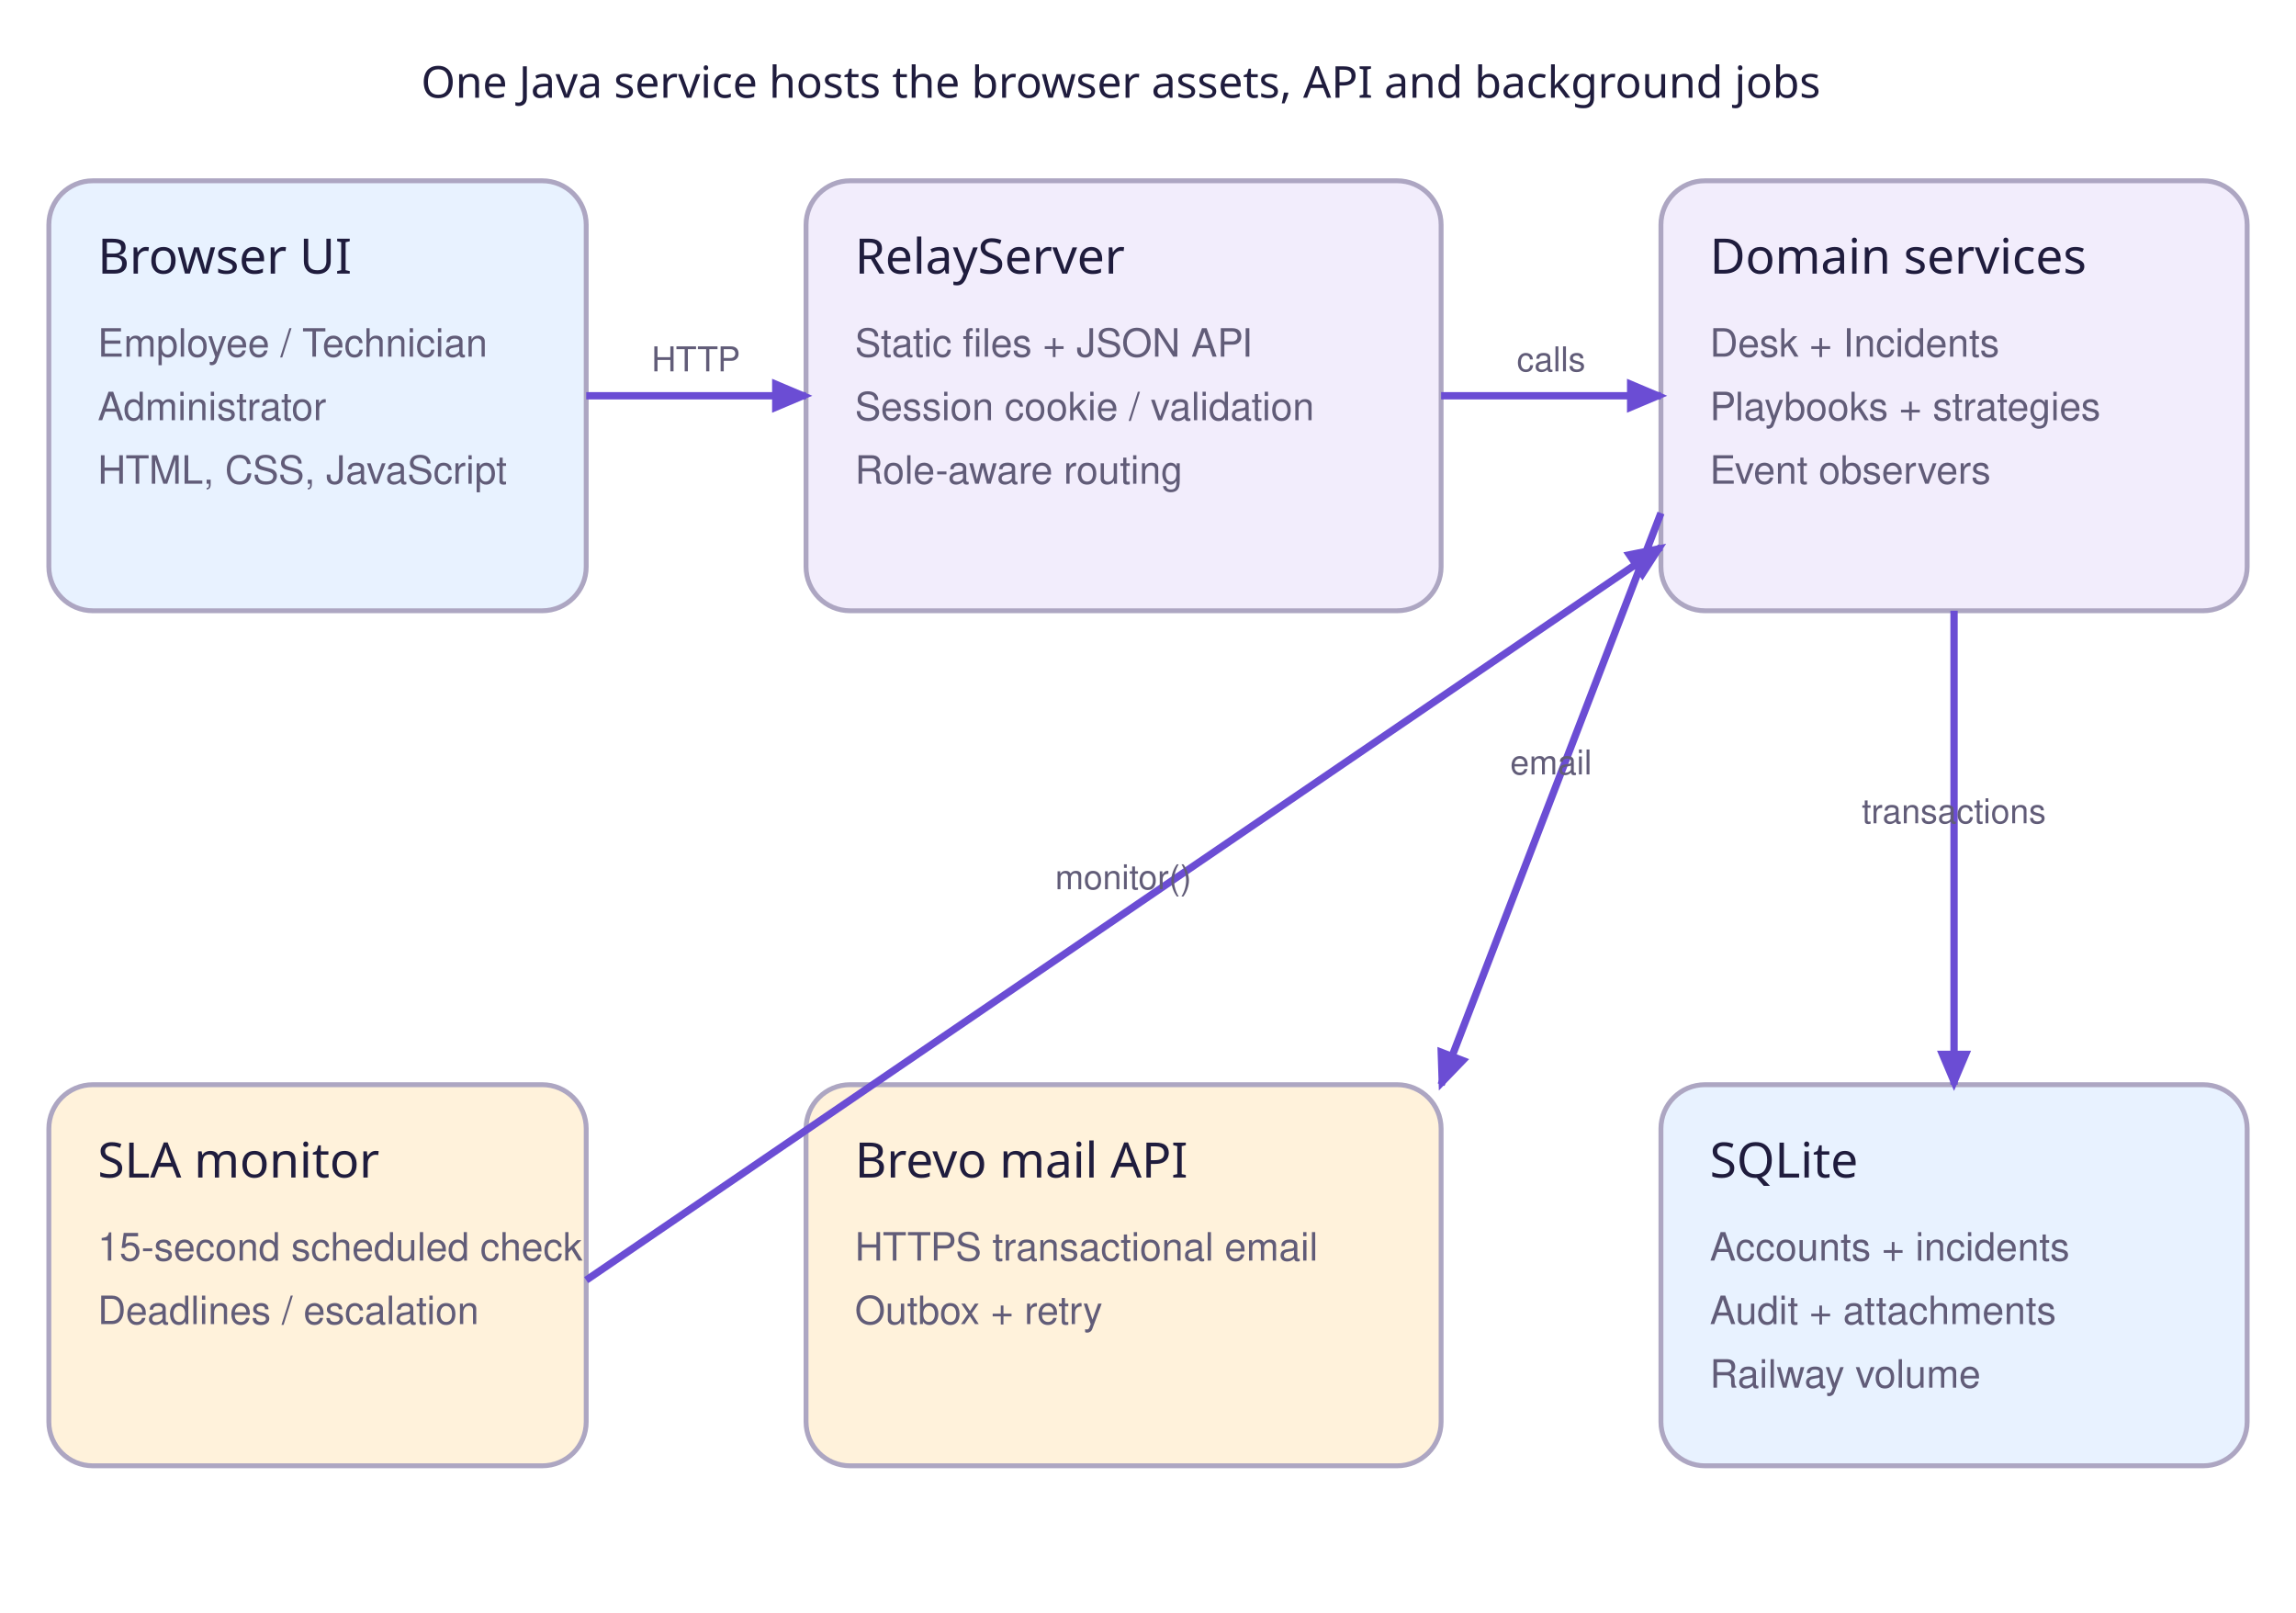
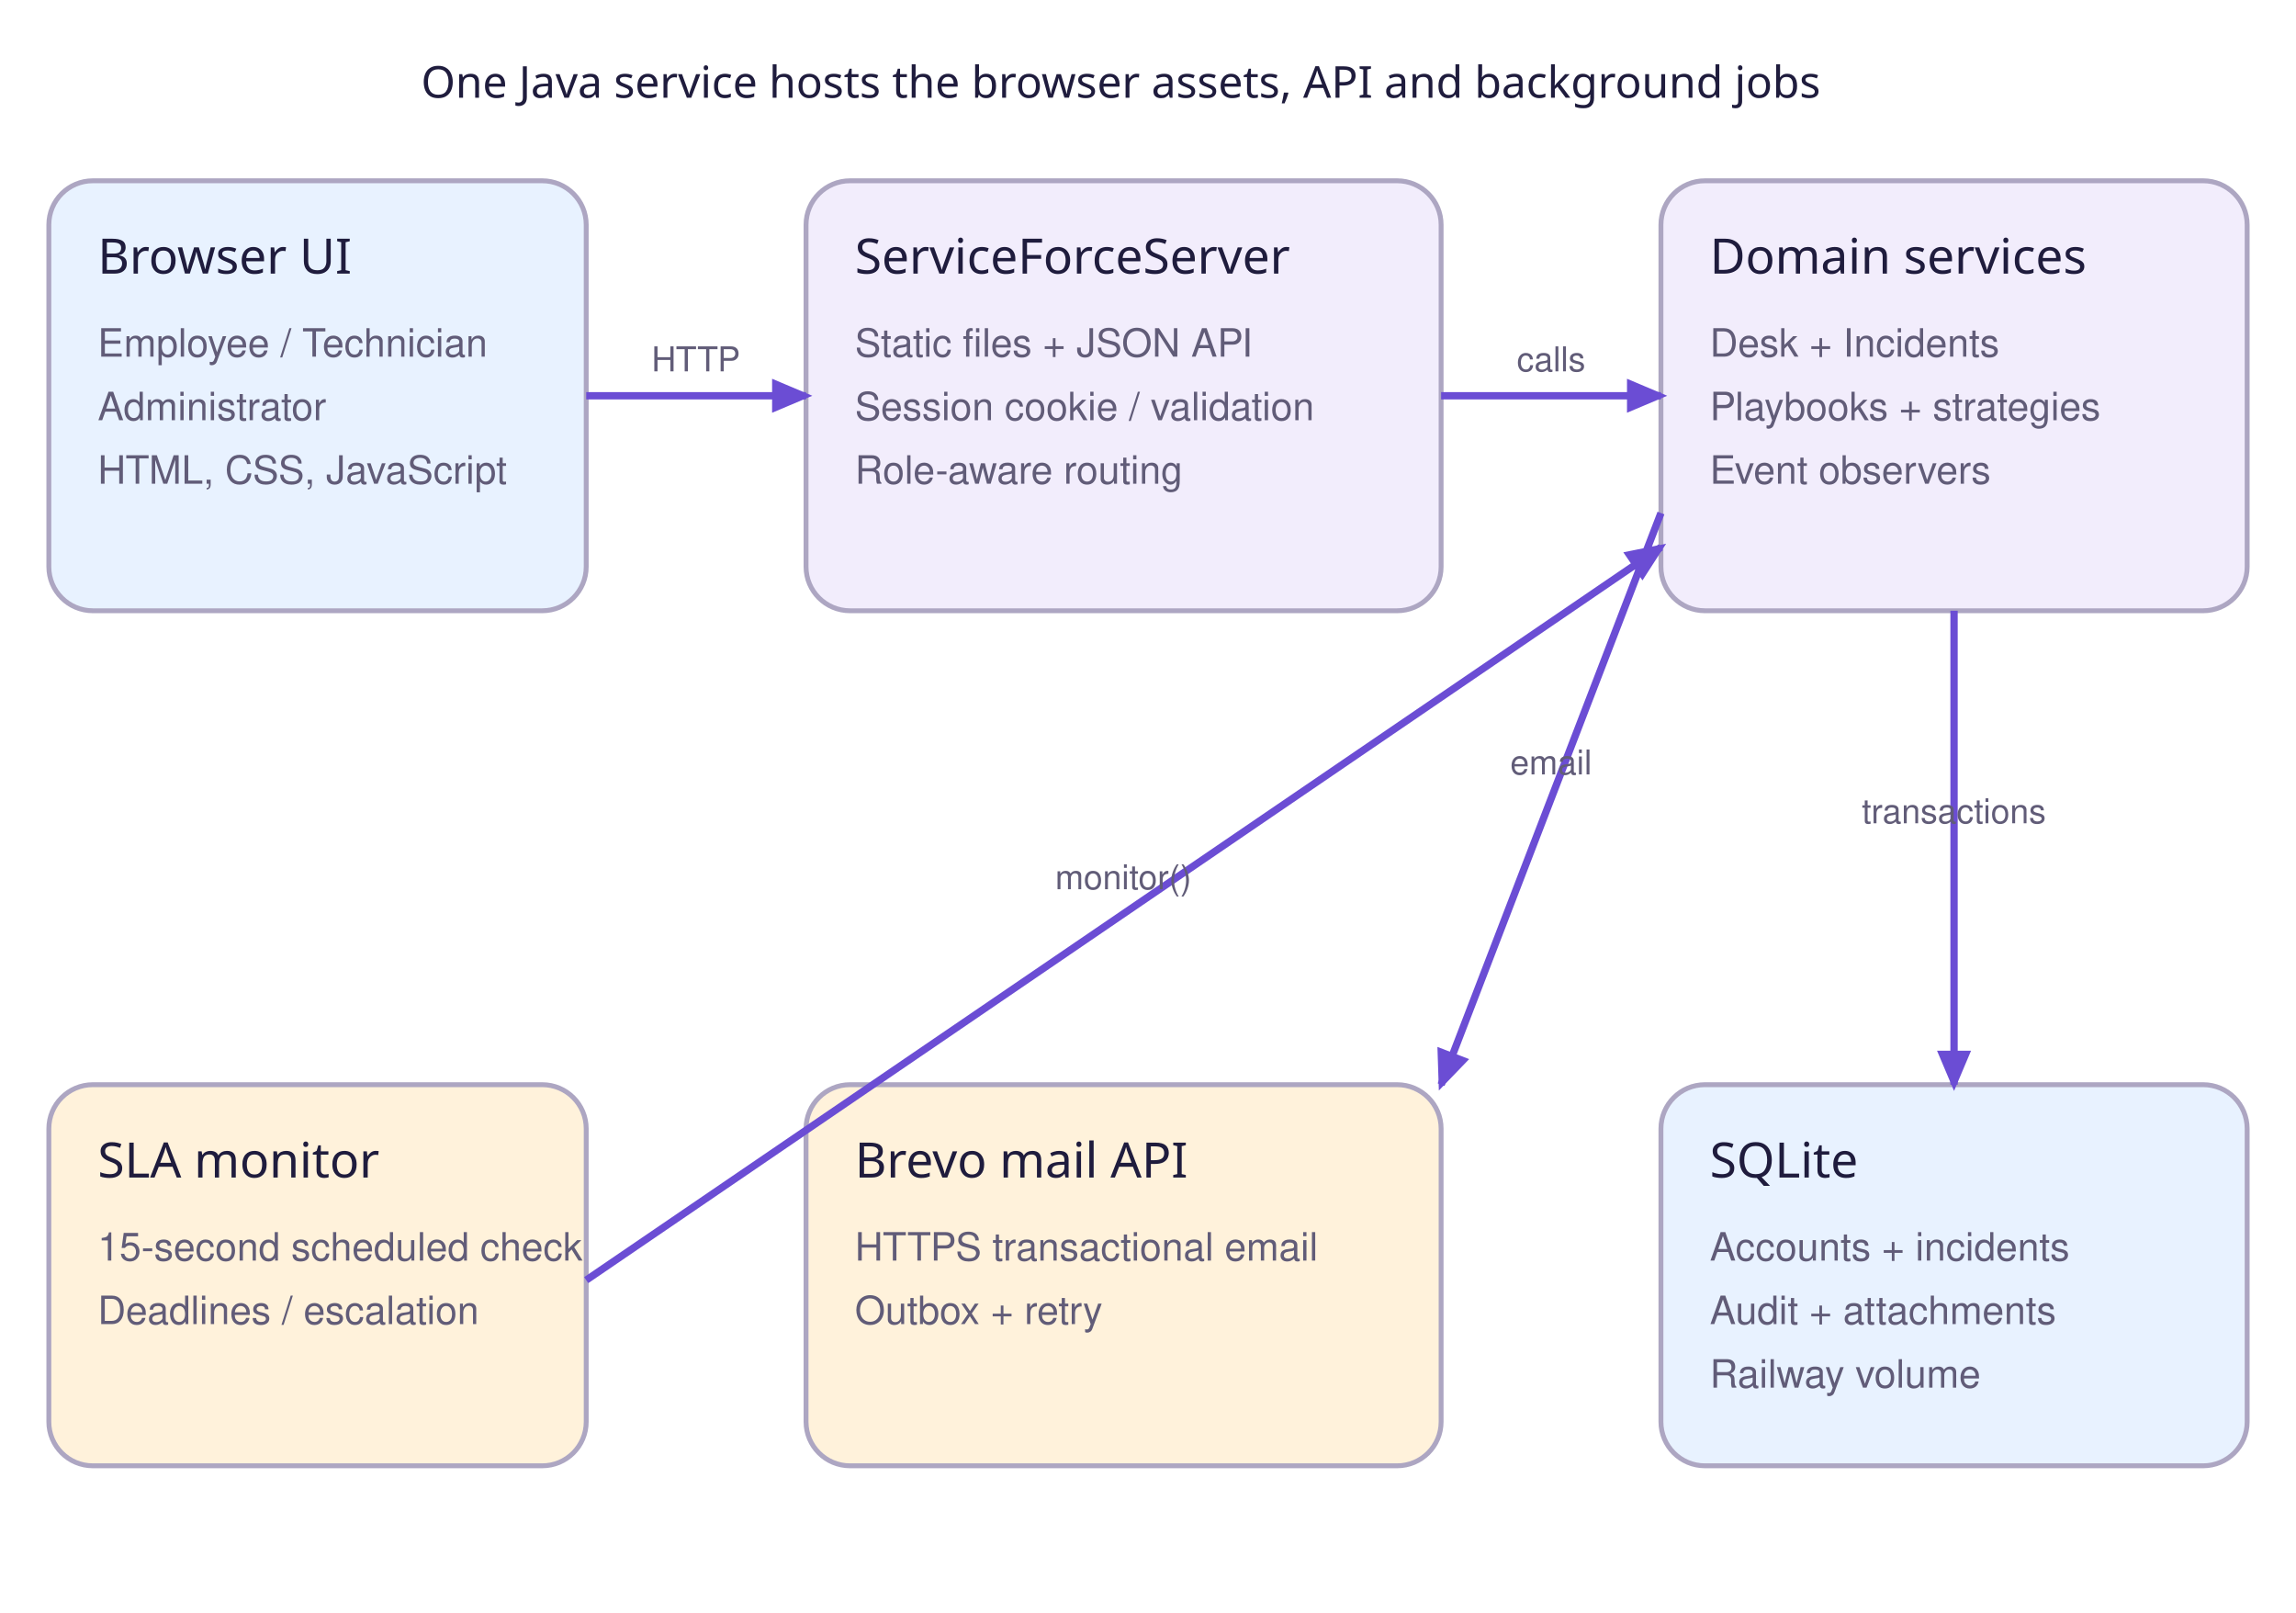
<svg xmlns="http://www.w3.org/2000/svg" width="470" height="330" preserveAspectRatio="xMinYMin meet" viewBox="0 0 470 330" version="1.0" fill-rule="evenodd">
  <clipPath id="clip">
    <rect x="0" y="0" width="470" height="330" />
  </clipPath>
  <g id="group" transform="scale(1,-1) translate(0,-330)" style="clip-path: url(#clip)">
    <g transform="">
      <rect x="10" y="205" width="110" height="88" rx="9" ry="9" style="stroke: rgb(68%,65%,76%); stroke-linecap: butt; stroke-width: 1; fill: rgb(91%,95%,100%); fill-rule: evenodd;" />
      <text x="20" y="274" style="font-family: Helvetica-Bold; font-size: 10px;fill: rgb(12%,11%,24%); stroke:none;" transform="translate(0,548) scale(1,-1)">Browser UI</text>
      <text x="20" y="257" style="font-family: Helvetica; font-size: 8px;fill: rgb(38%,36%,47%); stroke:none;" transform="translate(0,514) scale(1,-1)">Employee / Technician</text>
      <text x="20" y="244" style="font-family: Helvetica; font-size: 8px;fill: rgb(38%,36%,47%); stroke:none;" transform="translate(0,488) scale(1,-1)">Administrator</text>
      <text x="20" y="231" style="font-family: Helvetica; font-size: 8px;fill: rgb(38%,36%,47%); stroke:none;" transform="translate(0,462) scale(1,-1)">HTML, CSS, JavaScript</text>
      <rect x="165" y="205" width="130" height="88" rx="9" ry="9" style="stroke: rgb(68%,65%,76%); stroke-linecap: butt; stroke-width: 1; fill: rgb(95%,93%,99%); fill-rule: evenodd;" />
-       <text x="175" y="274" style="font-family: Helvetica-Bold; font-size: 10px;fill: rgb(12%,11%,24%); stroke:none;" transform="translate(0,548) scale(1,-1)">RelayServer</text>
+       <text x="175" y="274" style="font-family: Helvetica-Bold; font-size: 10px;fill: rgb(12%,11%,24%); stroke:none;" transform="translate(0,548) scale(1,-1)">ServiceForceServer</text>
      <text x="175" y="257" style="font-family: Helvetica; font-size: 8px;fill: rgb(38%,36%,47%); stroke:none;" transform="translate(0,514) scale(1,-1)">Static files + JSON API</text>
      <text x="175" y="244" style="font-family: Helvetica; font-size: 8px;fill: rgb(38%,36%,47%); stroke:none;" transform="translate(0,488) scale(1,-1)">Session cookie / validation</text>
      <text x="175" y="231" style="font-family: Helvetica; font-size: 8px;fill: rgb(38%,36%,47%); stroke:none;" transform="translate(0,462) scale(1,-1)">Role-aware routing</text>
      <rect x="340" y="205" width="120" height="88" rx="9" ry="9" style="stroke: rgb(68%,65%,76%); stroke-linecap: butt; stroke-width: 1; fill: rgb(95%,93%,99%); fill-rule: evenodd;" />
      <text x="350" y="274" style="font-family: Helvetica-Bold; font-size: 10px;fill: rgb(12%,11%,24%); stroke:none;" transform="translate(0,548) scale(1,-1)">Domain services</text>
      <text x="350" y="257" style="font-family: Helvetica; font-size: 8px;fill: rgb(38%,36%,47%); stroke:none;" transform="translate(0,514) scale(1,-1)">Desk + Incidents</text>
      <text x="350" y="244" style="font-family: Helvetica; font-size: 8px;fill: rgb(38%,36%,47%); stroke:none;" transform="translate(0,488) scale(1,-1)">Playbooks + strategies</text>
      <text x="350" y="231" style="font-family: Helvetica; font-size: 8px;fill: rgb(38%,36%,47%); stroke:none;" transform="translate(0,462) scale(1,-1)">Event observers</text>
      <rect x="10" y="30" width="110" height="78" rx="9" ry="9" style="stroke: rgb(68%,65%,76%); stroke-linecap: butt; stroke-width: 1; fill: rgb(100%,95%,86%); fill-rule: evenodd;" />
      <text x="20" y="89" style="font-family: Helvetica-Bold; font-size: 10px;fill: rgb(12%,11%,24%); stroke:none;" transform="translate(0,178) scale(1,-1)">SLA monitor</text>
      <text x="20" y="72" style="font-family: Helvetica; font-size: 8px;fill: rgb(38%,36%,47%); stroke:none;" transform="translate(0,144) scale(1,-1)">15-second scheduled check</text>
      <text x="20" y="59" style="font-family: Helvetica; font-size: 8px;fill: rgb(38%,36%,47%); stroke:none;" transform="translate(0,118) scale(1,-1)">Deadlines / escalation</text>
      <rect x="165" y="30" width="130" height="78" rx="9" ry="9" style="stroke: rgb(68%,65%,76%); stroke-linecap: butt; stroke-width: 1; fill: rgb(100%,95%,86%); fill-rule: evenodd;" />
      <text x="175" y="89" style="font-family: Helvetica-Bold; font-size: 10px;fill: rgb(12%,11%,24%); stroke:none;" transform="translate(0,178) scale(1,-1)">Brevo mail API</text>
      <text x="175" y="72" style="font-family: Helvetica; font-size: 8px;fill: rgb(38%,36%,47%); stroke:none;" transform="translate(0,144) scale(1,-1)">HTTPS transactional email</text>
      <text x="175" y="59" style="font-family: Helvetica; font-size: 8px;fill: rgb(38%,36%,47%); stroke:none;" transform="translate(0,118) scale(1,-1)">Outbox + retry</text>
      <rect x="340" y="30" width="120" height="78" rx="9" ry="9" style="stroke: rgb(68%,65%,76%); stroke-linecap: butt; stroke-width: 1; fill: rgb(91%,95%,100%); fill-rule: evenodd;" />
      <text x="350" y="89" style="font-family: Helvetica-Bold; font-size: 10px;fill: rgb(12%,11%,24%); stroke:none;" transform="translate(0,178) scale(1,-1)">SQLite</text>
      <text x="350" y="72" style="font-family: Helvetica; font-size: 8px;fill: rgb(38%,36%,47%); stroke:none;" transform="translate(0,144) scale(1,-1)">Accounts + incidents</text>
      <text x="350" y="59" style="font-family: Helvetica; font-size: 8px;fill: rgb(38%,36%,47%); stroke:none;" transform="translate(0,118) scale(1,-1)">Audit + attachments</text>
      <text x="350" y="46" style="font-family: Helvetica; font-size: 8px;fill: rgb(38%,36%,47%); stroke:none;" transform="translate(0,92) scale(1,-1)">Railway volume</text>
      <path d="M 120,249 L 165,249 Z" style="stroke: rgb(42%,30%,83%); stroke-linecap: butt; stroke-width: 1.5;" />
      <polygon points="165 249, 158.553 251.726, 158.553 246.274" style="stroke: rgb(42%,30%,83%); stroke-linecap: butt; stroke-width: 1; fill: rgb(42%,30%,83%); fill-rule: evenodd;" />
      <text x="133.362" y="254.0" style="font-family: Helvetica; font-size: 7px;fill: rgb(38%,36%,47%); stroke:none;" transform="translate(0,508) scale(1,-1)">HTTP</text>
      <path d="M 295,249 L 340,249 Z" style="stroke: rgb(42%,30%,83%); stroke-linecap: butt; stroke-width: 1.5;" />
      <polygon points="340 249, 333.553 251.726, 333.553 246.274" style="stroke: rgb(42%,30%,83%); stroke-linecap: butt; stroke-width: 1; fill: rgb(42%,30%,83%); fill-rule: evenodd;" />
      <text x="310.5" y="254.0" style="font-family: Helvetica; font-size: 7px;fill: rgb(38%,36%,47%); stroke:none;" transform="translate(0,508) scale(1,-1)">calls</text>
      <path d="M 400,205 L 400,108 Z" style="stroke: rgb(42%,30%,83%); stroke-linecap: butt; stroke-width: 1.5;" />
      <polygon points="400 108, 402.726 114.447, 397.274 114.447" style="stroke: rgb(42%,30%,83%); stroke-linecap: butt; stroke-width: 1; fill: rgb(42%,30%,83%); fill-rule: evenodd;" />
      <text x="381.132" y="161.5" style="font-family: Helvetica; font-size: 7px;fill: rgb(38%,36%,47%); stroke:none;" transform="translate(0,323) scale(1,-1)">transactions</text>
      <path d="M 340,225 L 295,108 Z" style="stroke: rgb(42%,30%,83%); stroke-linecap: butt; stroke-width: 1.5;" />
      <polygon points="295 108, 299.859 113.039, 294.77 114.996" style="stroke: rgb(42%,30%,83%); stroke-linecap: butt; stroke-width: 1; fill: rgb(42%,30%,83%); fill-rule: evenodd;" />
      <text x="309.139" y="171.5" style="font-family: Helvetica; font-size: 7px;fill: rgb(38%,36%,47%); stroke:none;" transform="translate(0,343) scale(1,-1)">email</text>
      <path d="M 120,68 L 340,218 Z" style="stroke: rgb(42%,30%,83%); stroke-linecap: butt; stroke-width: 1.5;" />
      <polygon points="340 218, 333.137 216.62, 336.209 212.116" style="stroke: rgb(42%,30%,83%); stroke-linecap: butt; stroke-width: 1; fill: rgb(42%,30%,83%); fill-rule: evenodd;" />
      <text x="216.0" y="148.0" style="font-family: Helvetica; font-size: 7px;fill: rgb(38%,36%,47%); stroke:none;" transform="translate(0,296) scale(1,-1)">monitor()</text>
      <text x="86.194" y="310" style="font-family: Helvetica-Bold; font-size: 9px;fill: rgb(12%,11%,24%); stroke:none;" transform="translate(0,620) scale(1,-1)">One Java service hosts the browser assets, API and background jobs</text>
    </g>
  </g>
</svg>
